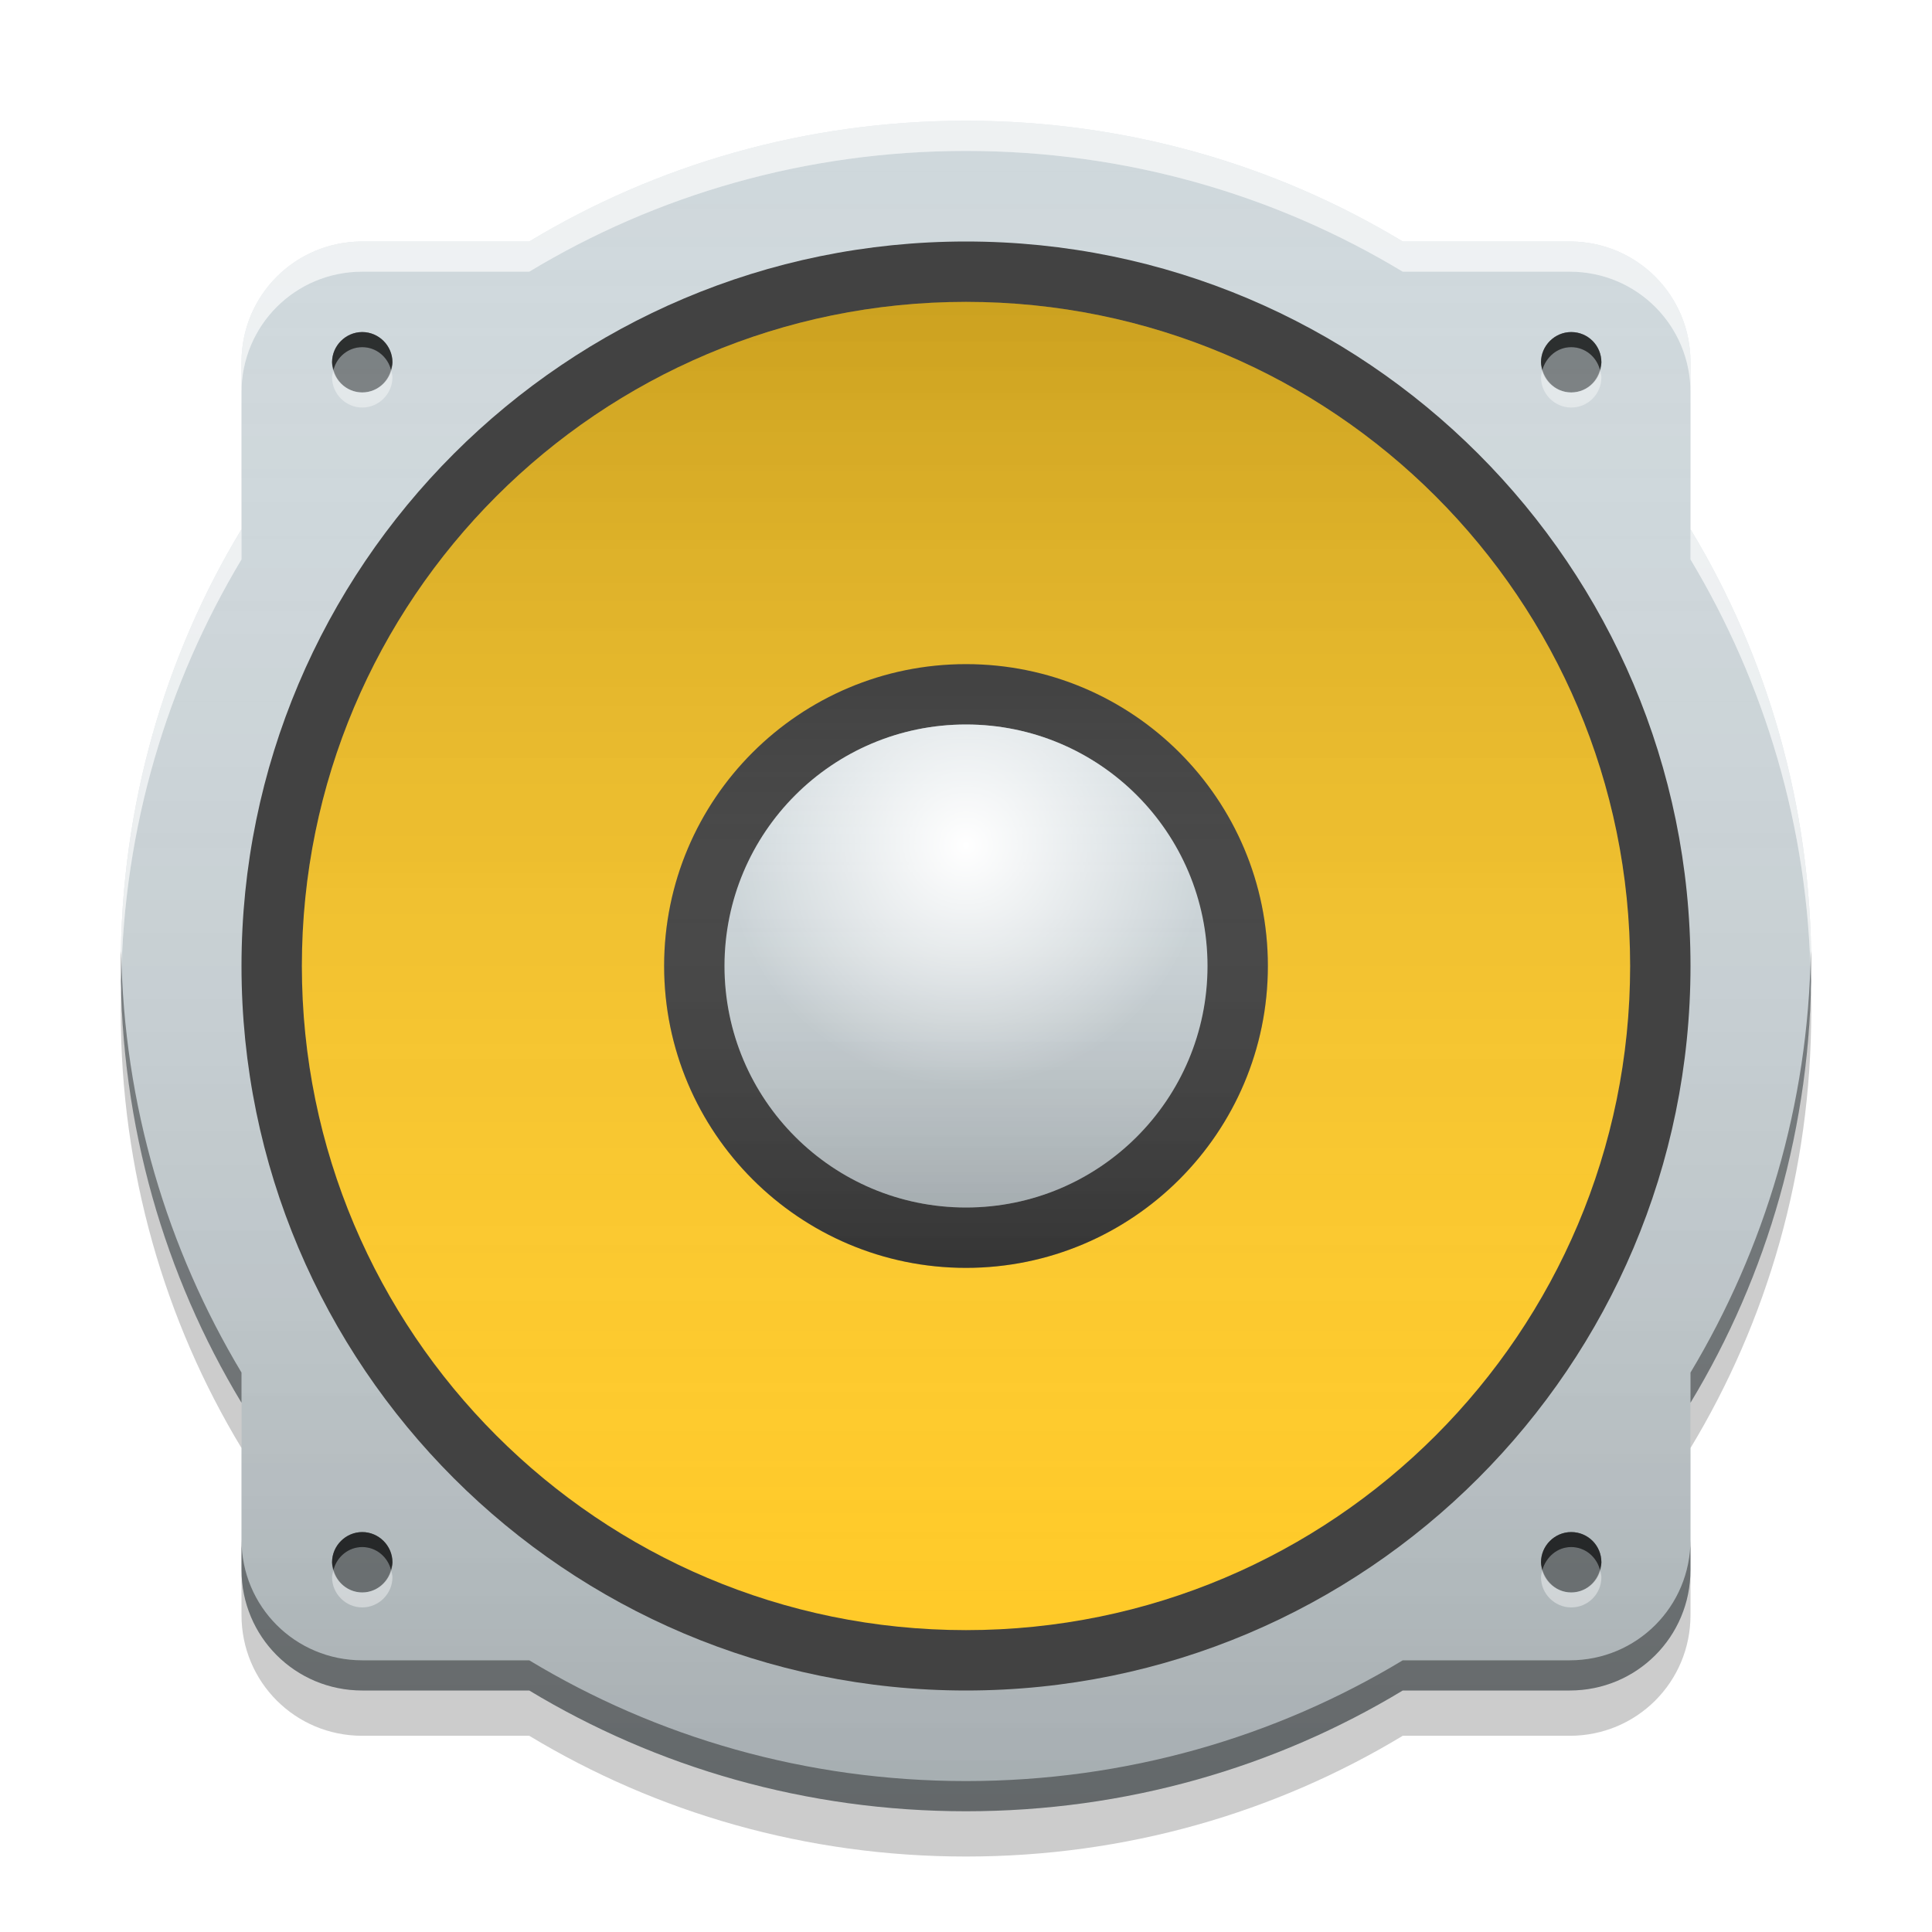
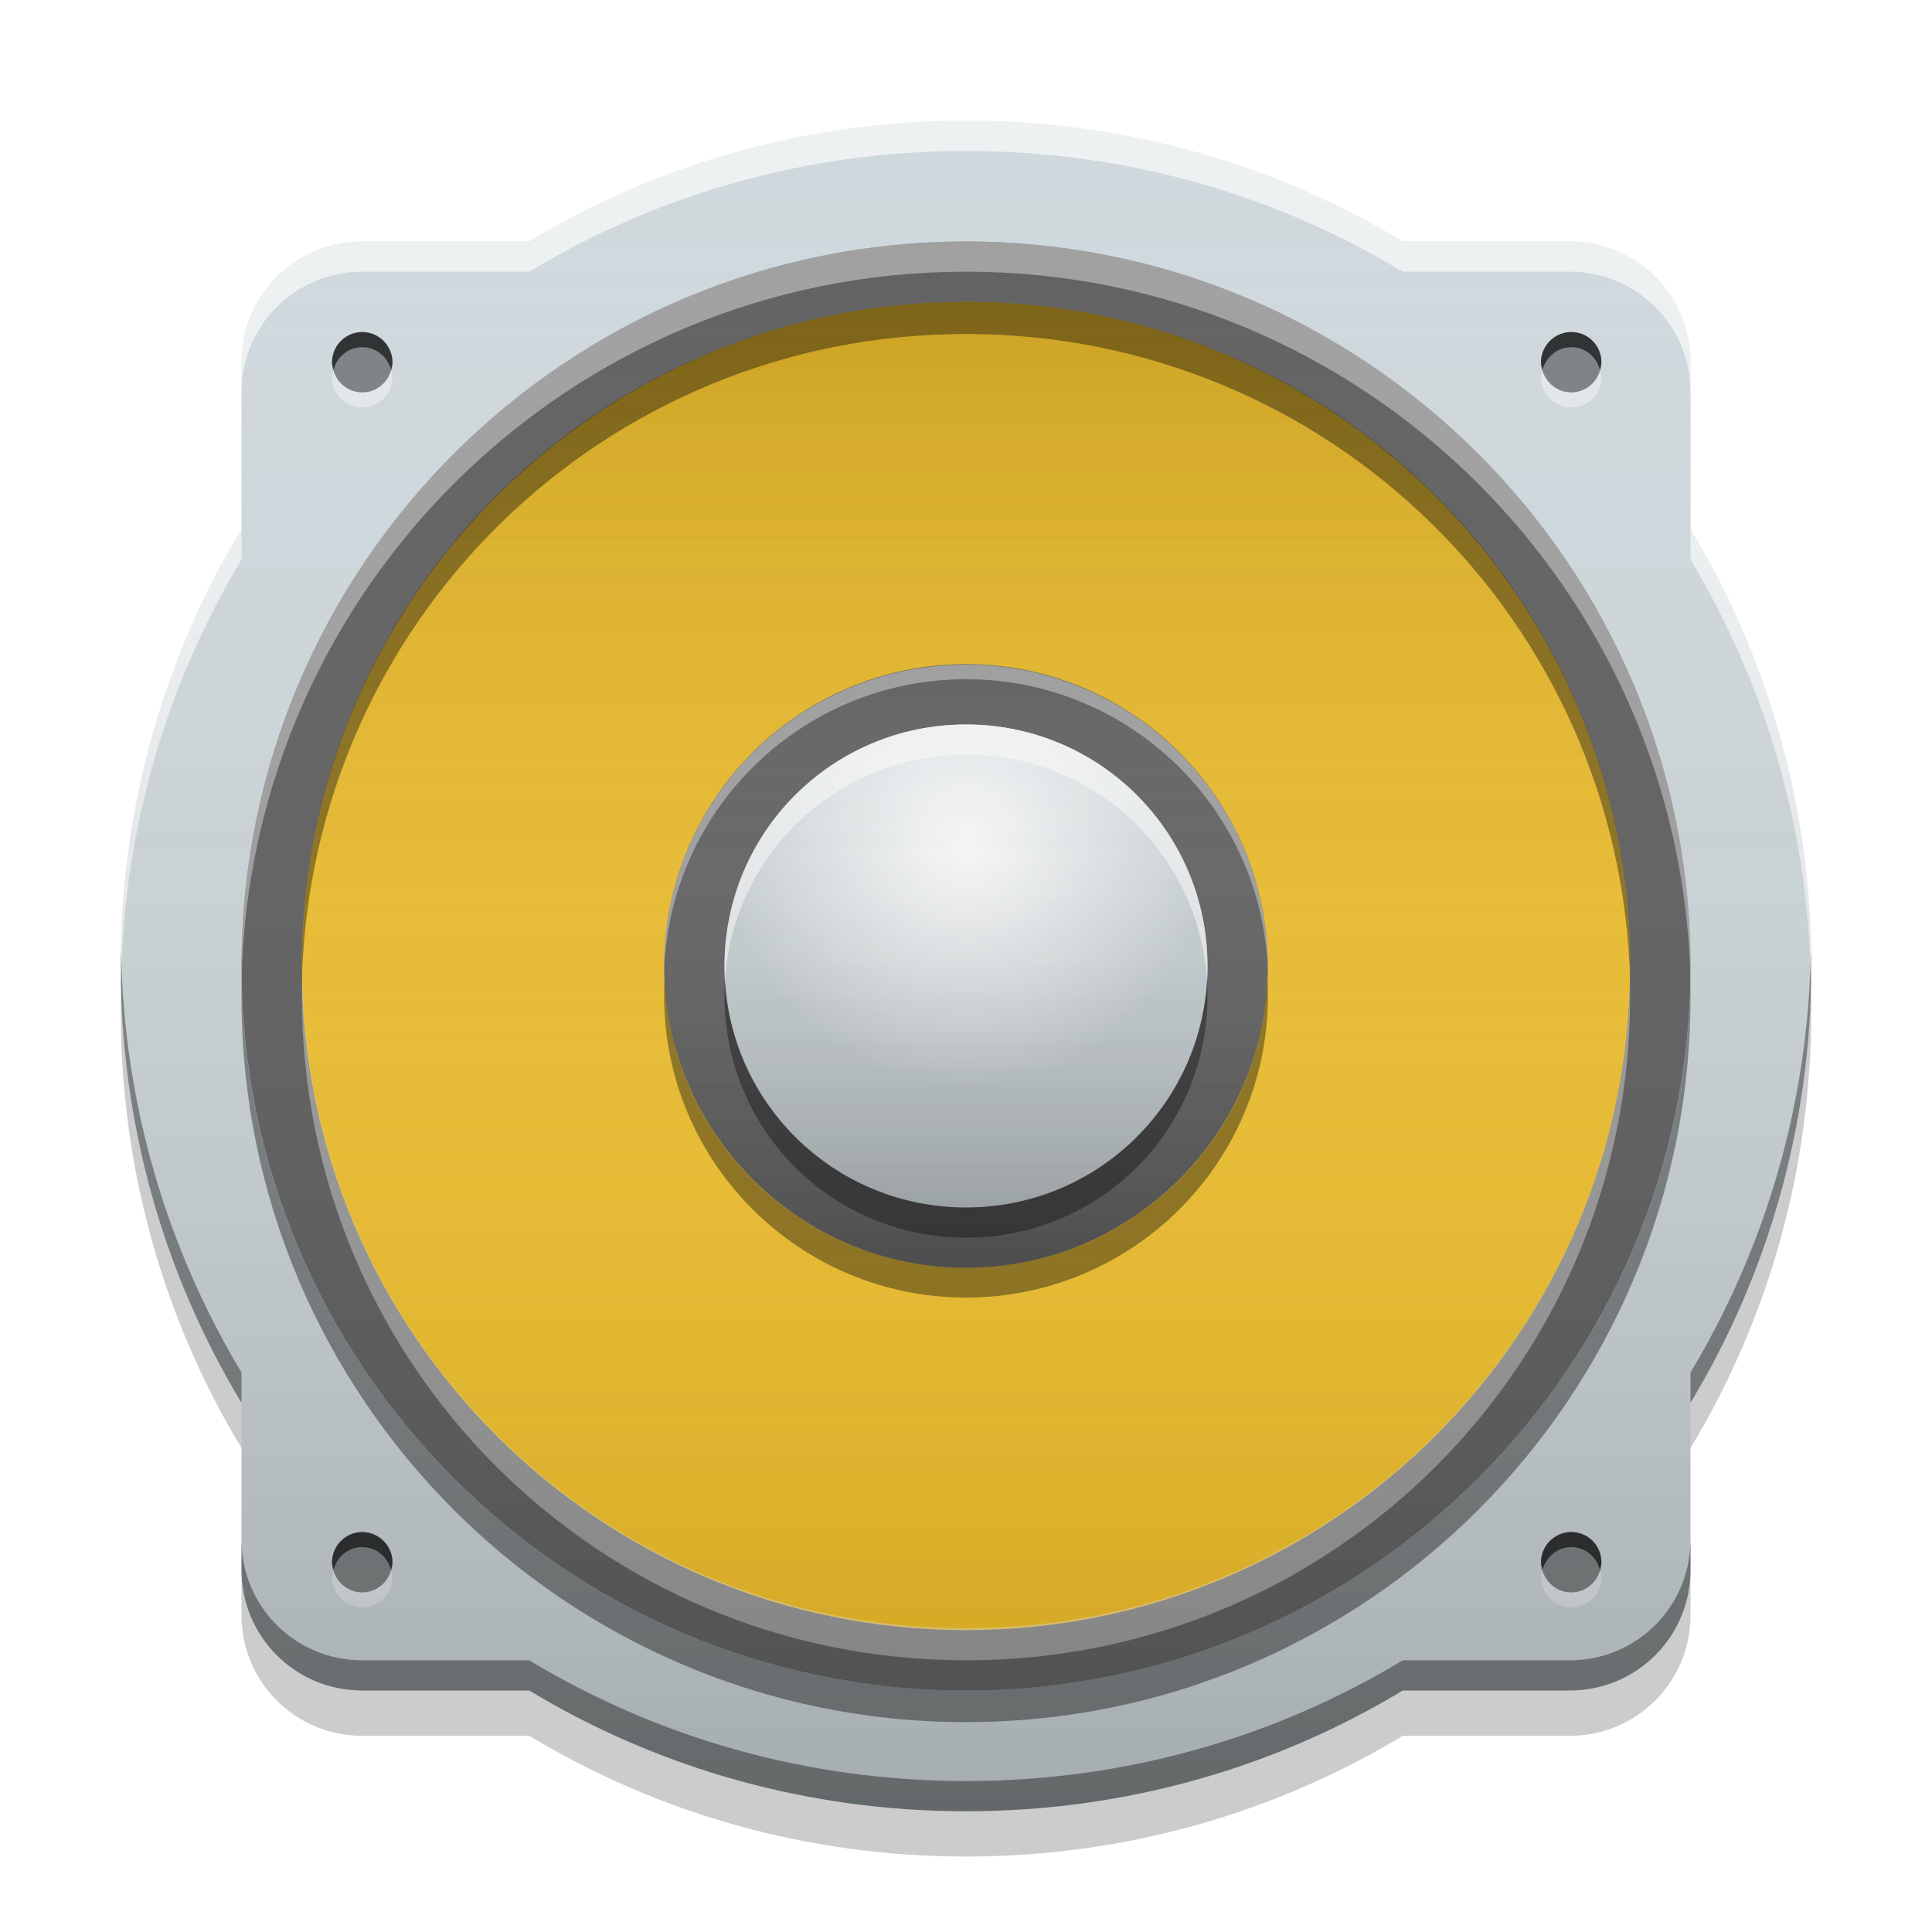
<svg xmlns="http://www.w3.org/2000/svg" width="16" height="16" viewBox="0 0 16 16" version="1.1">
  <defs>
-     <linearGradient id="linear0" gradientUnits="userSpaceOnUse" x1="33.867" y1="-199.125" x2="33.867" y2="-213.942" gradientTransform="matrix(0.944882,0,0,0.944882,-24.3833,203.1496)">
+     <linearGradient id="linear0" gradientUnits="userSpaceOnUse" x1="8.467" y1="-212.354" x2="8.467" y2="-200.712" gradientTransform="matrix(0.944882,0,0,0.944882,0,203.1496)">
      <stop offset="0" style="stop-color:rgb(0%,0%,0%);stop-opacity:0.2;" />
      <stop offset="1" style="stop-color:rgb(100%,100%,100%);stop-opacity:0;" />
    </linearGradient>
-     <linearGradient id="linear1" gradientUnits="userSpaceOnUse" x1="8.467" y1="-212.354" x2="8.467" y2="-200.712" gradientTransform="matrix(0.944882,0,0,0.944882,0,203.1496)">
+     <linearGradient id="linear1" gradientUnits="userSpaceOnUse" x1="8.467" y1="-203.887" x2="8.467" y2="-209.179" gradientTransform="matrix(0.944882,0,0,0.944882,0,203.1496)">
      <stop offset="0" style="stop-color:rgb(0%,0%,0%);stop-opacity:0.2;" />
      <stop offset="1" style="stop-color:rgb(100%,100%,100%);stop-opacity:0;" />
    </linearGradient>
-     <linearGradient id="linear2" gradientUnits="userSpaceOnUse" x1="8.467" y1="-203.887" x2="8.467" y2="-209.179" gradientTransform="matrix(0.944882,0,0,0.944882,0,203.1496)">
-       <stop offset="0" style="stop-color:rgb(0%,0%,0%);stop-opacity:0.2;" />
-       <stop offset="1" style="stop-color:rgb(100%,100%,100%);stop-opacity:0;" />
-     </linearGradient>
-     <linearGradient id="linear3" gradientUnits="userSpaceOnUse" x1="8.467" y1="-203.887" x2="8.467" y2="-209.179" gradientTransform="matrix(0.755872,0,0,0.755872,1.600283,164.1127)">
+     <linearGradient id="linear2" gradientUnits="userSpaceOnUse" x1="8.467" y1="-203.887" x2="8.467" y2="-209.179" gradientTransform="matrix(0.755872,0,0,0.755872,1.600283,164.1127)">
      <stop offset="0" style="stop-color:rgb(0%,0%,0%);stop-opacity:0.2;" />
      <stop offset="1" style="stop-color:rgb(100%,100%,100%);stop-opacity:0;" />
    </linearGradient>
    <radialGradient id="radial0" gradientUnits="userSpaceOnUse" cx="8.467" cy="-207.592" fx="8.467" fy="-207.592" r="2.117" gradientTransform="matrix(0.944882,0,0,0.944882,0,203.1496)">
      <stop offset="0" style="stop-color:rgb(100%,100%,100%);stop-opacity:1;" />
      <stop offset="1" style="stop-color:rgb(100%,100%,100%);stop-opacity:0;" />
    </radialGradient>
+     <linearGradient id="linear3" gradientUnits="userSpaceOnUse" x1="33.867" y1="-199.125" x2="33.867" y2="-213.942" gradientTransform="matrix(0.944882,0,0,0.944882,-24.3833,203.1496)">
+       <stop offset="0" style="stop-color:rgb(0%,0%,0%);stop-opacity:0.2;" />
+       <stop offset="1" style="stop-color:rgb(100%,100%,100%);stop-opacity:0;" />
+     </linearGradient>
  </defs>
  <g id="surface1">
    <path style=" stroke:none;fill-rule:nonzero;fill:rgb(81.176%,84.706%,86.275%);fill-opacity:1;" d="M 8 1 C 6.676 1 5.438 1.363 4.383 2 L 3 2 C 2.445 2 2 2.445 2 3 L 2 4.383 C 1.363 5.438 1 6.676 1 8 C 1 9.324 1.363 10.562 2 11.617 L 2 13 C 2 13.555 2.445 14 3 14 L 4.383 14 C 5.438 14.637 6.676 15 8 15 C 9.324 15 10.562 14.637 11.617 14 L 13 14 C 13.555 14 14 13.555 14 13 L 14 11.617 C 14.637 10.562 15 9.324 15 8 C 15 6.676 14.637 5.438 14 4.383 L 14 3 C 14 2.445 13.555 2 13 2 L 11.617 2 C 10.562 1.363 9.324 1 8 1 Z M 8 1 " />
-     <path style=" stroke:none;fill-rule:nonzero;fill:url(#linear0);" d="M 8 1 C 6.676 1 5.438 1.363 4.383 2 L 3 2 C 2.445 2 2 2.445 2 3 L 2 4.383 C 1.363 5.438 1 6.676 1 8 C 1 9.324 1.363 10.562 2 11.617 L 2 13 C 2 13.555 2.445 14 3 14 L 4.383 14 C 5.438 14.637 6.676 15 8 15 C 9.324 15 10.562 14.637 11.617 14 L 13 14 C 13.555 14 14 13.555 14 13 L 14 11.617 C 14.637 10.562 15 9.324 15 8 C 15 6.676 14.637 5.438 14 4.383 L 14 3 C 14 2.445 13.555 2 13 2 L 11.617 2 C 10.562 1.363 9.324 1 8 1 Z M 8 1 " />
-     <path style=" stroke:none;fill-rule:nonzero;fill:rgb(25.882%,25.882%,25.882%);fill-opacity:1;" d="M 8 2 C 11.312 2 14 4.688 14 8 C 14 11.312 11.312 14 8 14 C 4.688 14 2 11.312 2 8 C 2 4.688 4.688 2 8 2 Z M 8 2 " />
+     <path style=" stroke:none;fill-rule:nonzero;fill:rgb(38.039%,38.039%,38.039%);fill-opacity:1;" d="M 8 2 C 11.312 2 14 4.688 14 8 C 14 11.312 11.312 14 8 14 C 4.688 14 2 11.312 2 8 C 2 4.688 4.688 2 8 2 Z M 8 2 " />
    <path style=" stroke:none;fill-rule:nonzero;fill:rgb(100%,79.216%,15.686%);fill-opacity:1;" d="M 8 2.5 C 11.039 2.5 13.5 4.961 13.5 8 C 13.5 11.035 11.039 13.5 8 13.5 C 4.961 13.5 2.5 11.035 2.5 8 C 2.5 4.961 4.961 2.5 8 2.5 Z M 8 2.5 " />
-     <path style=" stroke:none;fill-rule:nonzero;fill:url(#linear1);" d="M 8 2.5 C 11.039 2.5 13.5 4.961 13.5 8 C 13.5 11.039 11.039 13.5 8 13.5 C 4.961 13.5 2.5 11.039 2.5 8 C 2.5 4.961 4.961 2.5 8 2.5 Z M 8 2.5 " />
-     <path style=" stroke:none;fill-rule:nonzero;fill:rgb(25.882%,25.882%,25.882%);fill-opacity:1;" d="M 8 5.5 C 9.379 5.5 10.5 6.617 10.5 8 C 10.5 9.379 9.379 10.5 8 10.5 C 6.621 10.5 5.5 9.379 5.5 8 C 5.5 6.617 6.621 5.5 8 5.5 Z M 8 5.5 " />
-     <path style=" stroke:none;fill-rule:nonzero;fill:url(#linear2);" d="M 8 5.5 C 9.379 5.5 10.5 6.617 10.5 8 C 10.5 9.379 9.379 10.5 8 10.5 C 6.621 10.5 5.5 9.379 5.5 8 C 5.5 6.617 6.621 5.5 8 5.5 Z M 8 5.5 " />
+     <path style=" stroke:none;fill-rule:nonzero;fill:url(#linear0);" d="M 8 2.5 C 11.039 2.5 13.5 4.961 13.5 8 C 13.5 11.039 11.039 13.5 8 13.5 C 4.961 13.5 2.5 11.039 2.5 8 C 2.5 4.961 4.961 2.5 8 2.5 Z M 8 2.5 " />
+     <path style=" stroke:none;fill-rule:nonzero;fill:rgb(38.039%,38.039%,38.039%);fill-opacity:1;" d="M 8 5.5 C 9.379 5.5 10.5 6.617 10.5 8 C 10.5 9.379 9.379 10.5 8 10.5 C 6.621 10.5 5.5 9.379 5.5 8 C 5.5 6.617 6.621 5.5 8 5.5 Z M 8 5.5 " />
+     <path style=" stroke:none;fill-rule:nonzero;fill:url(#linear1);" d="M 8 5.5 C 9.379 5.5 10.5 6.617 10.5 8 C 10.5 9.379 9.379 10.5 8 10.5 C 6.621 10.5 5.5 9.379 5.5 8 C 5.5 6.617 6.621 5.5 8 5.5 Z M 8 5.5 " />
    <path style=" stroke:none;fill-rule:nonzero;fill:rgb(81.176%,84.706%,86.275%);fill-opacity:1;" d="M 8 6 C 9.105 6 10 6.895 10 8 C 10 9.105 9.105 10 8 10 C 6.895 10 6 9.105 6 8 C 6 6.895 6.895 6 8 6 Z M 8 6 " />
-     <path style=" stroke:none;fill-rule:nonzero;fill:url(#linear3);" d="M 8 6 C 9.105 6 10 6.895 10 8 C 10 9.105 9.105 10 8 10 C 6.895 10 6 9.105 6 8 C 6 6.895 6.895 6 8 6 Z M 8 6 " />
+     <path style=" stroke:none;fill-rule:nonzero;fill:url(#linear2);" d="M 8 6 C 9.105 6 10 6.895 10 8 C 10 9.105 9.105 10 8 10 C 6.895 10 6 9.105 6 8 C 6 6.895 6.895 6 8 6 Z M 8 6 " />
    <path style=" stroke:none;fill-rule:nonzero;fill:rgb(0%,0%,0%);fill-opacity:0.4;" d="M 3 2.75 C 2.863 2.75 2.75 2.863 2.75 3 C 2.75 3.023 2.758 3.043 2.762 3.062 C 2.789 2.957 2.883 2.875 3 2.875 C 3.117 2.875 3.211 2.957 3.238 3.062 C 3.242 3.043 3.25 3.023 3.25 3 C 3.25 2.863 3.137 2.75 3 2.75 Z M 3 2.75 " />
    <path style=" stroke:none;fill-rule:nonzero;fill:rgb(0%,0%,0%);fill-opacity:0.4;" d="M 3 2.75 C 3.137 2.75 3.25 2.863 3.25 3 C 3.25 3.137 3.137 3.25 3 3.25 C 2.863 3.25 2.75 3.137 2.75 3 C 2.75 2.863 2.863 2.75 3 2.75 Z M 3 2.75 " />
    <path style=" stroke:none;fill-rule:nonzero;fill:rgb(100%,100%,100%);fill-opacity:0.4;" d="M 3 3.375 C 2.863 3.375 2.75 3.262 2.75 3.125 C 2.75 3.102 2.758 3.082 2.762 3.062 C 2.789 3.168 2.883 3.25 3 3.25 C 3.117 3.25 3.211 3.168 3.238 3.062 C 3.242 3.082 3.25 3.102 3.25 3.125 C 3.25 3.262 3.137 3.375 3 3.375 Z M 3 3.375 " />
    <path style=" stroke:none;fill-rule:nonzero;fill:rgb(0%,0%,0%);fill-opacity:0.4;" d="M 3 2.75 C 2.863 2.75 2.75 2.863 2.75 3 C 2.75 3.023 2.758 3.043 2.762 3.062 C 2.789 2.957 2.883 2.875 3 2.875 C 3.117 2.875 3.211 2.957 3.238 3.062 C 3.242 3.043 3.25 3.023 3.25 3 C 3.25 2.863 3.137 2.75 3 2.75 Z M 3 2.75 " />
    <path style=" stroke:none;fill-rule:nonzero;fill:rgb(0%,0%,0%);fill-opacity:0.4;" d="M 13.012 2.75 C 12.875 2.75 12.762 2.863 12.762 3 C 12.762 3.023 12.77 3.043 12.773 3.062 C 12.805 2.957 12.895 2.875 13.012 2.875 C 13.129 2.875 13.223 2.957 13.25 3.062 C 13.254 3.043 13.262 3.023 13.262 3 C 13.262 2.863 13.152 2.75 13.012 2.75 Z M 13.012 2.75 " />
    <path style=" stroke:none;fill-rule:nonzero;fill:rgb(0%,0%,0%);fill-opacity:0.4;" d="M 13.012 2.75 C 13.152 2.75 13.262 2.863 13.262 3 C 13.262 3.137 13.152 3.25 13.012 3.25 C 12.875 3.25 12.762 3.137 12.762 3 C 12.762 2.863 12.875 2.75 13.012 2.75 Z M 13.012 2.75 " />
    <path style=" stroke:none;fill-rule:nonzero;fill:rgb(100%,100%,100%);fill-opacity:0.4;" d="M 13.012 3.375 C 12.875 3.375 12.762 3.262 12.762 3.125 C 12.762 3.102 12.77 3.082 12.773 3.062 C 12.805 3.168 12.895 3.25 13.012 3.25 C 13.129 3.25 13.223 3.168 13.25 3.062 C 13.254 3.082 13.262 3.102 13.262 3.125 C 13.262 3.262 13.152 3.375 13.012 3.375 Z M 13.012 3.375 " />
    <path style=" stroke:none;fill-rule:nonzero;fill:rgb(0%,0%,0%);fill-opacity:0.4;" d="M 13.012 2.75 C 12.875 2.75 12.762 2.863 12.762 3 C 12.762 3.023 12.77 3.043 12.773 3.062 C 12.805 2.957 12.895 2.875 13.012 2.875 C 13.129 2.875 13.223 2.957 13.25 3.062 C 13.254 3.043 13.262 3.023 13.262 3 C 13.262 2.863 13.152 2.75 13.012 2.75 Z M 13.012 2.75 " />
    <path style=" stroke:none;fill-rule:nonzero;fill:rgb(0%,0%,0%);fill-opacity:0.4;" d="M 3 12.688 C 2.863 12.688 2.75 12.801 2.75 12.938 C 2.75 12.961 2.758 12.98 2.762 13 C 2.789 12.895 2.883 12.812 3 12.812 C 3.117 12.812 3.211 12.895 3.238 13 C 3.242 12.98 3.25 12.961 3.25 12.938 C 3.25 12.801 3.137 12.688 3 12.688 Z M 3 12.688 " />
    <path style=" stroke:none;fill-rule:nonzero;fill:rgb(0%,0%,0%);fill-opacity:0.4;" d="M 3 12.688 C 3.137 12.688 3.25 12.801 3.25 12.938 C 3.25 13.074 3.137 13.188 3 13.188 C 2.863 13.188 2.75 13.074 2.75 12.938 C 2.75 12.801 2.863 12.688 3 12.688 Z M 3 12.688 " />
    <path style=" stroke:none;fill-rule:nonzero;fill:rgb(100%,100%,100%);fill-opacity:0.4;" d="M 3 13.312 C 2.863 13.312 2.75 13.199 2.75 13.062 C 2.75 13.039 2.758 13.02 2.762 13 C 2.789 13.105 2.883 13.188 3 13.188 C 3.117 13.188 3.211 13.105 3.238 13 C 3.242 13.02 3.25 13.039 3.25 13.062 C 3.25 13.199 3.137 13.312 3 13.312 Z M 3 13.312 " />
    <path style=" stroke:none;fill-rule:nonzero;fill:rgb(0%,0%,0%);fill-opacity:0.4;" d="M 3 12.688 C 2.863 12.688 2.75 12.801 2.75 12.938 C 2.75 12.961 2.758 12.98 2.762 13 C 2.789 12.895 2.883 12.812 3 12.812 C 3.117 12.812 3.211 12.895 3.238 13 C 3.242 12.98 3.25 12.961 3.25 12.938 C 3.25 12.801 3.137 12.688 3 12.688 Z M 3 12.688 " />
    <path style=" stroke:none;fill-rule:nonzero;fill:rgb(0%,0%,0%);fill-opacity:0.4;" d="M 13.012 12.688 C 12.875 12.688 12.762 12.801 12.762 12.938 C 12.762 12.961 12.77 12.98 12.773 13 C 12.805 12.895 12.895 12.812 13.012 12.812 C 13.129 12.812 13.223 12.895 13.25 13 C 13.254 12.98 13.262 12.961 13.262 12.938 C 13.262 12.801 13.152 12.688 13.012 12.688 Z M 13.012 12.688 " />
    <path style=" stroke:none;fill-rule:nonzero;fill:rgb(0%,0%,0%);fill-opacity:0.4;" d="M 13.012 12.688 C 13.152 12.688 13.262 12.801 13.262 12.938 C 13.262 13.074 13.152 13.188 13.012 13.188 C 12.875 13.188 12.762 13.074 12.762 12.938 C 12.762 12.801 12.875 12.688 13.012 12.688 Z M 13.012 12.688 " />
    <path style=" stroke:none;fill-rule:nonzero;fill:rgb(100%,100%,100%);fill-opacity:0.4;" d="M 13.012 13.312 C 12.875 13.312 12.762 13.199 12.762 13.062 C 12.762 13.039 12.77 13.02 12.773 13 C 12.805 13.105 12.895 13.188 13.012 13.188 C 13.129 13.188 13.223 13.105 13.25 13 C 13.254 13.02 13.262 13.039 13.262 13.062 C 13.262 13.199 13.152 13.312 13.012 13.312 Z M 13.012 13.312 " />
    <path style=" stroke:none;fill-rule:nonzero;fill:rgb(0%,0%,0%);fill-opacity:0.4;" d="M 13.012 12.688 C 12.875 12.688 12.762 12.801 12.762 12.938 C 12.762 12.961 12.77 12.98 12.773 13 C 12.805 12.895 12.895 12.812 13.012 12.812 C 13.129 12.812 13.223 12.895 13.25 13 C 13.254 12.98 13.262 12.961 13.262 12.938 C 13.262 12.801 13.152 12.688 13.012 12.688 Z M 13.012 12.688 " />
    <path style=" stroke:none;fill-rule:nonzero;fill:rgb(100%,100%,100%);fill-opacity:0.4;" d="M 8 1 C 6.676 1 5.438 1.363 4.383 2 L 3 2 C 2.445 2 2 2.445 2 3 L 2 3.25 C 2 2.695 2.445 2.25 3 2.25 L 4.383 2.25 C 5.438 1.613 6.676 1.25 8 1.25 C 9.324 1.25 10.562 1.613 11.617 2.25 L 13 2.25 C 13.555 2.25 14 2.695 14 3.25 L 14 3 C 14 2.445 13.555 2 13 2 L 11.617 2 C 10.562 1.363 9.324 1 8 1 Z M 2 4.383 C 1.363 5.438 1 6.676 1 8 C 1 8.043 1 8.082 1.004 8.125 C 1.023 6.848 1.387 5.656 2 4.633 Z M 14 4.383 L 14 4.633 C 14.613 5.656 14.977 6.848 14.996 8.125 C 15 8.082 15 8.043 15 8 C 15 6.676 14.637 5.438 14 4.383 Z M 14 4.383 " />
    <path style=" stroke:none;fill-rule:nonzero;fill:rgb(0%,0%,0%);fill-opacity:0.4;" d="M 8 15 C 6.676 15 5.438 14.637 4.383 14 L 3 14 C 2.445 14 2 13.555 2 13 L 2 12.75 C 2 13.305 2.445 13.75 3 13.75 L 4.383 13.75 C 5.438 14.387 6.676 14.75 8 14.75 C 9.324 14.75 10.562 14.387 11.617 13.75 L 13 13.75 C 13.555 13.75 14 13.305 14 12.75 L 14 13 C 14 13.555 13.555 14 13 14 L 11.617 14 C 10.562 14.637 9.324 15 8 15 Z M 2 11.617 C 1.363 10.562 1 9.324 1 8 C 1 7.957 1 7.918 1.004 7.875 C 1.023 9.152 1.387 10.344 2 11.367 Z M 14 11.617 L 14 11.367 C 14.613 10.344 14.977 9.152 14.996 7.875 C 15 7.918 15 7.957 15 8 C 15 9.324 14.637 10.562 14 11.617 Z M 14 11.617 " />
    <path style=" stroke:none;fill-rule:nonzero;fill:rgb(100%,100%,100%);fill-opacity:0.4;" d="M 8 1 C 6.676 1 5.438 1.363 4.383 2 L 3 2 C 2.445 2 2 2.445 2 3 L 2 3.25 C 2 2.695 2.445 2.25 3 2.25 L 4.383 2.25 C 5.438 1.613 6.676 1.25 8 1.25 C 9.324 1.25 10.562 1.613 11.617 2.25 L 13 2.25 C 13.555 2.25 14 2.695 14 3.25 L 14 3 C 14 2.445 13.555 2 13 2 L 11.617 2 C 10.562 1.363 9.324 1 8 1 Z M 2 4.383 C 1.363 5.438 1 6.676 1 8 C 1 8.043 1 8.082 1.004 8.125 C 1.023 6.848 1.387 5.656 2 4.633 Z M 14 4.383 L 14 4.633 C 14.613 5.656 14.977 6.848 14.996 8.125 C 15 8.082 15 8.043 15 8 C 15 6.676 14.637 5.438 14 4.383 Z M 14 4.383 " />
    <path style=" stroke:none;fill-rule:nonzero;fill:rgb(0%,0%,0%);fill-opacity:0.2;" d="M 1.004 8.188 C 1 8.25 1 8.312 1 8.375 C 1 9.699 1.363 10.938 2 11.992 L 2 11.617 C 1.395 10.613 1.035 9.441 1.004 8.188 Z M 14.996 8.188 C 14.965 9.441 14.605 10.613 14 11.617 L 14 11.992 C 14.637 10.938 15 9.699 15 8.375 C 15 8.312 15 8.25 14.996 8.188 Z M 2 13 L 2 13.375 C 2 13.93 2.445 14.375 3 14.375 L 4.383 14.375 C 5.438 15.012 6.676 15.375 8 15.375 C 9.324 15.375 10.562 15.012 11.617 14.375 L 13 14.375 C 13.555 14.375 14 13.93 14 13.375 L 14 13 C 14 13.555 13.555 14 13 14 L 11.617 14 C 10.562 14.637 9.324 15 8 15 C 6.676 15 5.438 14.637 4.383 14 L 3 14 C 2.445 14 2 13.555 2 13 Z M 2 13 " />
    <path style=" stroke:none;fill-rule:nonzero;fill:url(#radial0);" d="M 8 6 C 9.105 6 10 6.895 10 8 C 10 9.105 9.105 10 8 10 C 6.895 10 6 9.105 6 8 C 6 6.895 6.895 6 8 6 Z M 8 6 " />
+     <path style=" stroke:none;fill-rule:nonzero;fill:rgb(0%,0%,0%);fill-opacity:0.4;" d="M 8 2.5 C 4.953 2.5 2.5 4.953 2.5 8 C 2.5 8.043 2.5 8.09 2.5 8.133 C 2.57 5.148 4.996 2.766 8 2.766 C 11.004 2.766 13.43 5.148 13.5 8.133 C 13.5 8.09 13.5 8.043 13.5 8 C 13.5 4.953 11.047 2.5 8 2.5 Z M 8 2.5 " />
+     <path style=" stroke:none;fill-rule:nonzero;fill:rgb(99.608%,99.608%,99.608%);fill-opacity:0.4;" d="M 8 13.75 C 4.953 13.75 2.5 11.297 2.5 8.25 C 2.5 8.207 2.5 8.16 2.504 8.117 C 2.57 11.102 4.996 13.484 8 13.484 C 11.004 13.484 13.43 11.102 13.5 8.117 C 13.5 8.16 13.5 8.207 13.5 8.25 C 13.5 11.297 11.047 13.75 8 13.75 Z M 8 13.75 " />
+     <path style=" stroke:none;fill-rule:nonzero;fill:rgb(0%,0%,0%);fill-opacity:0.4;" d="M 2 8.129 C 2 8.176 2 8.219 2 8.262 C 2 11.574 4.688 14.262 8 14.262 C 11.312 14.262 14 11.574 14 8.262 C 14 8.219 14 8.176 14 8.129 C 13.93 11.383 11.27 14 8 14 C 4.73 14 2.07 11.383 2 8.129 Z M 2 8.129 " />
+     <path style=" stroke:none;fill-rule:nonzero;fill:rgb(100%,100%,100%);fill-opacity:0.4;" d="M 8 2 C 4.688 2 2 4.688 2 8 C 2 8.043 2 8.082 2 8.125 C 2.07 4.867 4.727 2.25 8 2.25 C 11.273 2.25 13.93 4.867 14 8.125 C 14 8.082 14 8.043 14 8 C 14 4.688 11.312 2 8 2 Z M 8 2 " />
+     <path style=" stroke:none;fill-rule:nonzero;fill:rgb(0%,0%,0%);fill-opacity:0.4;" d="M 5.504 8.125 C 5.5 8.164 5.5 8.207 5.5 8.25 C 5.5 9.629 6.621 10.746 8 10.746 C 9.379 10.746 10.5 9.629 10.5 8.25 C 10.5 8.207 10.5 8.164 10.496 8.125 C 10.434 9.449 9.34 10.5 8 10.5 C 6.66 10.5 5.566 9.449 5.504 8.125 Z M 5.504 8.125 " />
+     <path style=" stroke:none;fill-rule:nonzero;fill:rgb(99.216%,99.216%,99.216%);fill-opacity:0.4;" d="M 8 5.504 C 6.621 5.504 5.5 6.621 5.5 8 C 5.5 8.02 5.5 8.039 5.5 8.059 C 5.535 6.707 6.641 5.625 8 5.625 C 9.359 5.625 10.465 6.707 10.5 8.059 C 10.5 8.039 10.5 8.02 10.5 8 C 10.5 6.621 9.379 5.504 8 5.504 Z M 8 5.504 " />
+     <path style=" stroke:none;fill-rule:nonzero;fill:rgb(100%,100%,100%);fill-opacity:0.6;" d="M 8 6 C 6.891 6 6 6.891 6 8 C 6 8.043 6 8.082 6.004 8.125 C 6.066 7.074 6.934 6.25 8 6.25 C 9.066 6.25 9.934 7.074 9.996 8.125 C 10 8.082 10 8.043 10 8 C 10 6.891 9.109 6 8 6 Z M 8 6 " />
+     <path style=" stroke:none;fill-rule:nonzero;fill:rgb(0.392%,0.392%,0.392%);fill-opacity:0.4;" d="M 8 10.25 C 6.891 10.25 6 9.359 6 8.25 C 6 8.207 6 8.168 6.004 8.125 C 6.066 9.176 6.934 10 8 10 C 9.066 10 9.934 9.176 9.996 8.125 C 10 8.168 10 8.207 10 8.25 C 10 9.359 9.109 10.25 8 10.25 Z M 8 10.25 " />
+     <path style=" stroke:none;fill-rule:nonzero;fill:url(#linear3);" d="M 8 1 C 6.676 1 5.438 1.363 4.383 2 L 3 2 C 2.445 2 2 2.445 2 3 L 2 4.383 C 1.363 5.438 1 6.676 1 8 C 1 9.324 1.363 10.562 2 11.617 L 2 13 C 2 13.555 2.445 14 3 14 L 4.383 14 C 5.438 14.637 6.676 15 8 15 C 9.324 15 10.562 14.637 11.617 14 L 13 14 C 13.555 14 14 13.555 14 13 L 14 11.617 C 14.637 10.562 15 9.324 15 8 C 15 6.676 14.637 5.438 14 4.383 L 14 3 C 14 2.445 13.555 2 13 2 L 11.617 2 C 10.562 1.363 9.324 1 8 1 Z M 8 1 " />
  </g>
</svg>
